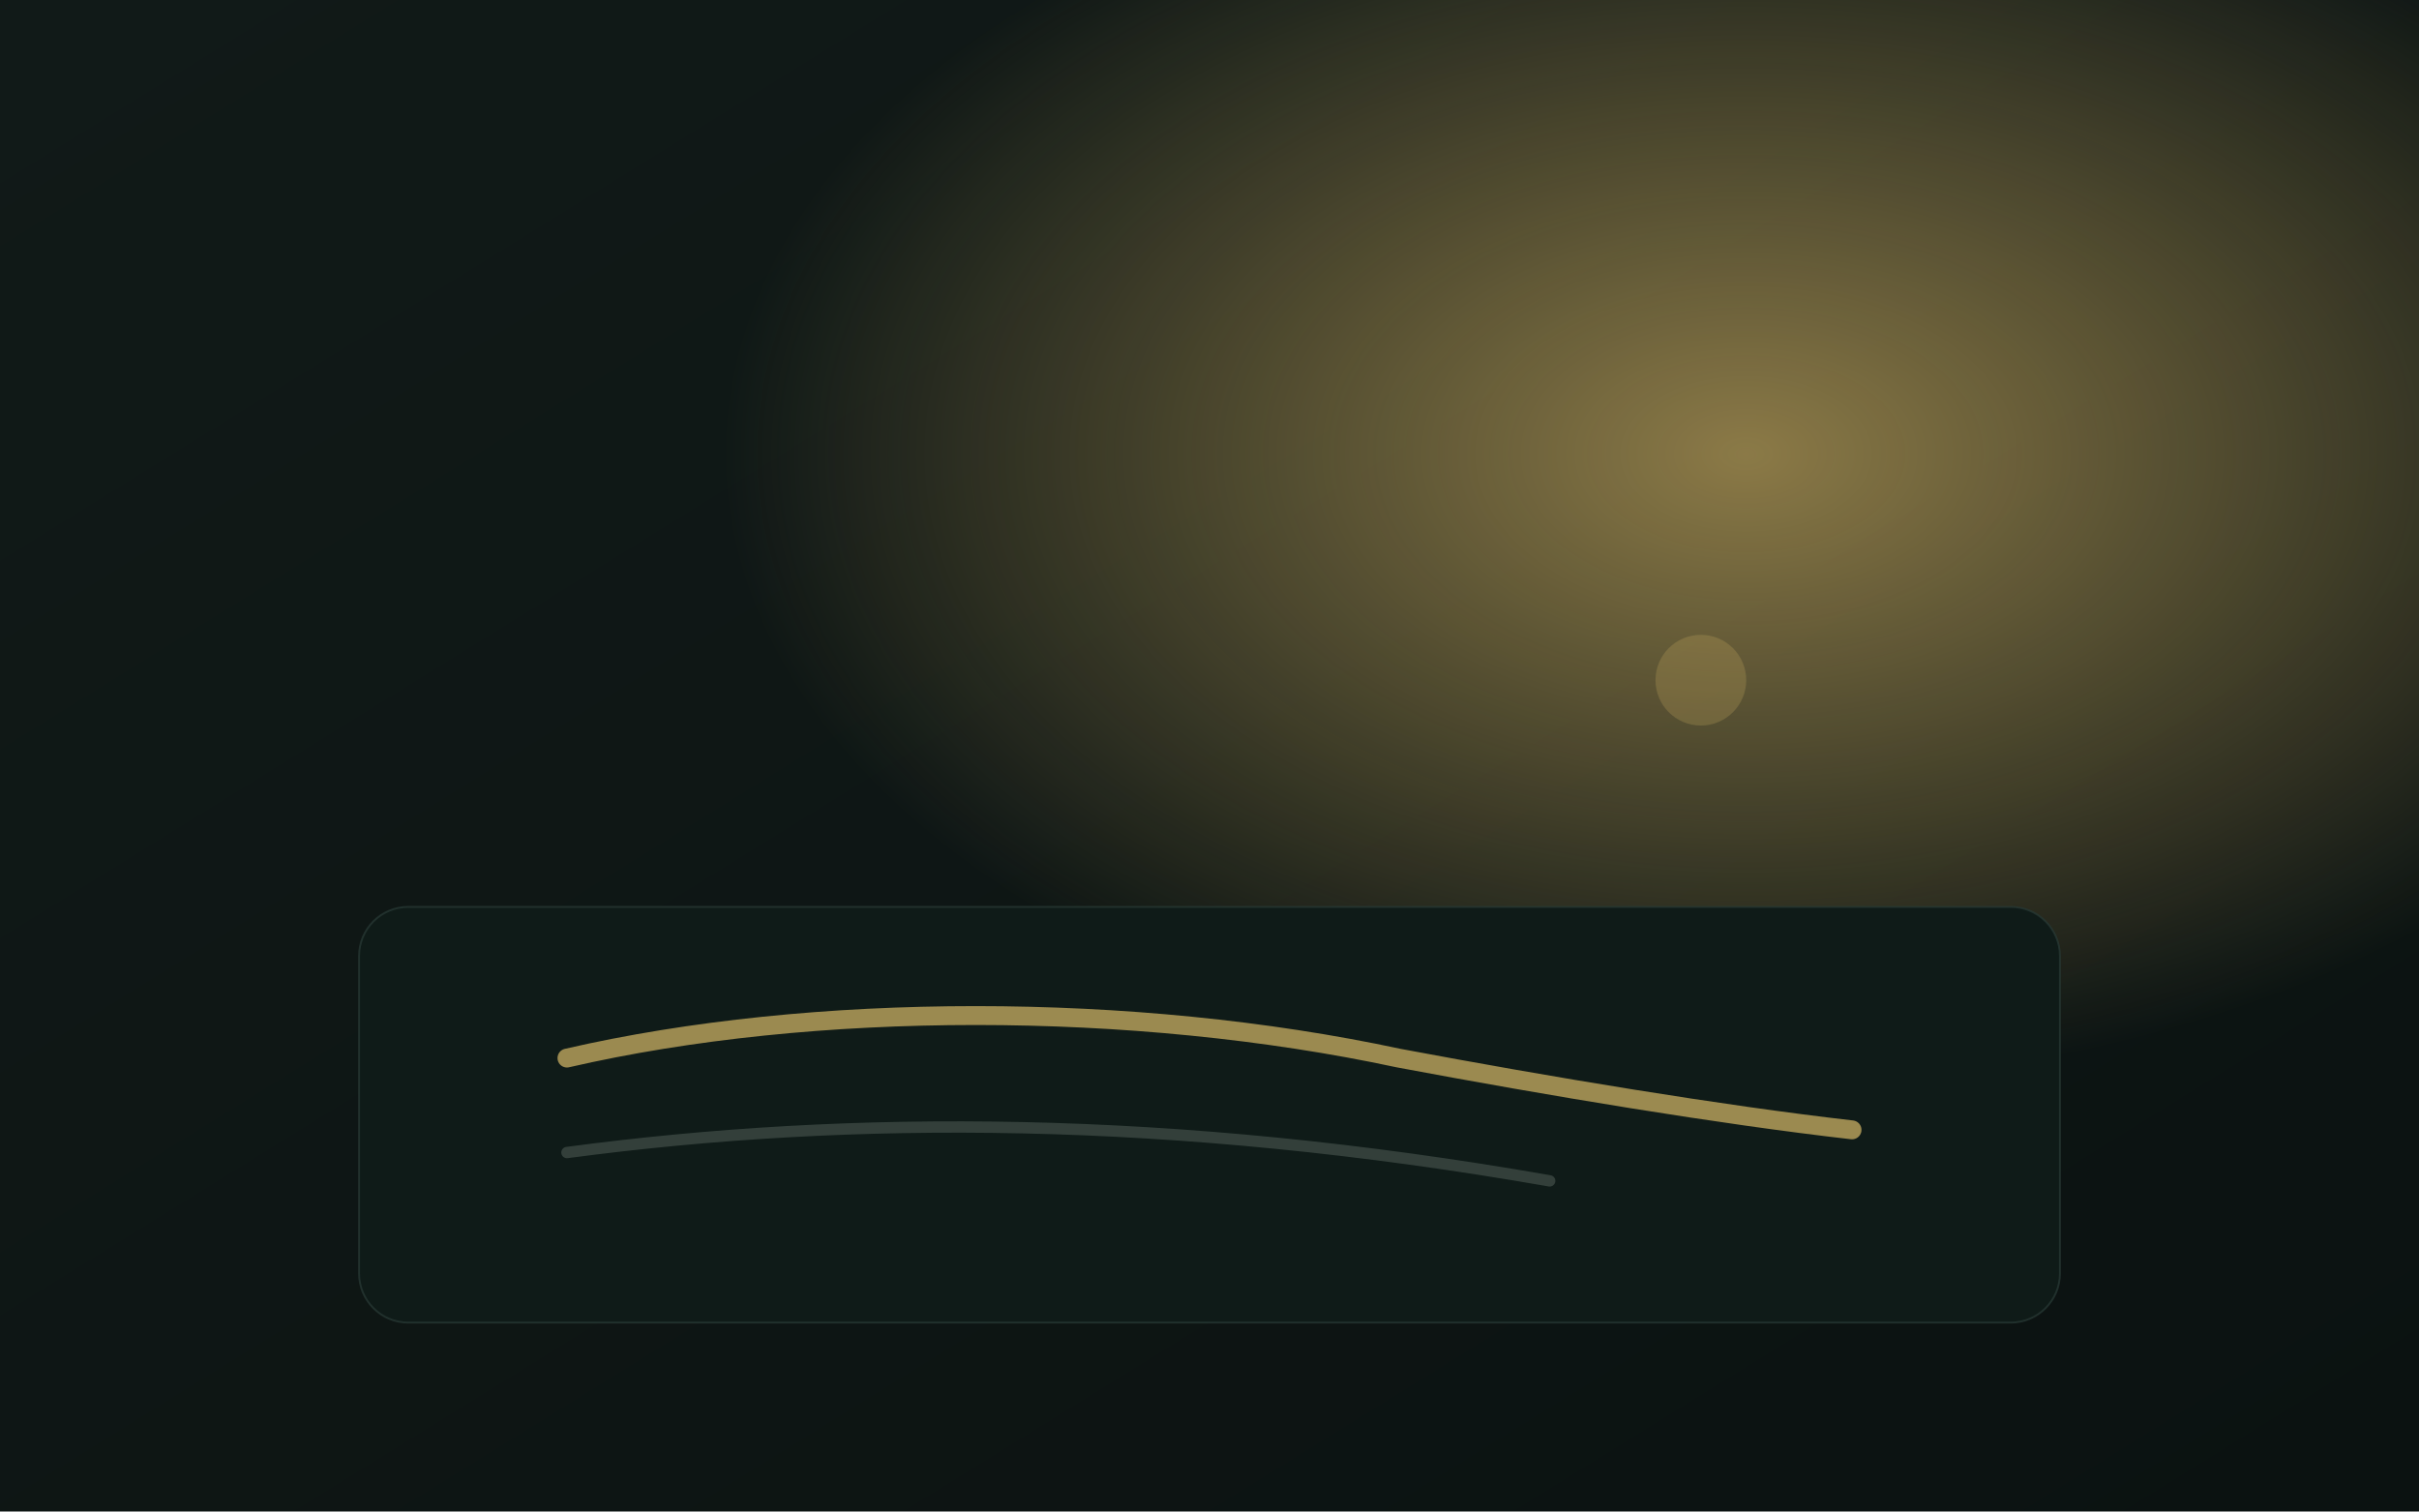
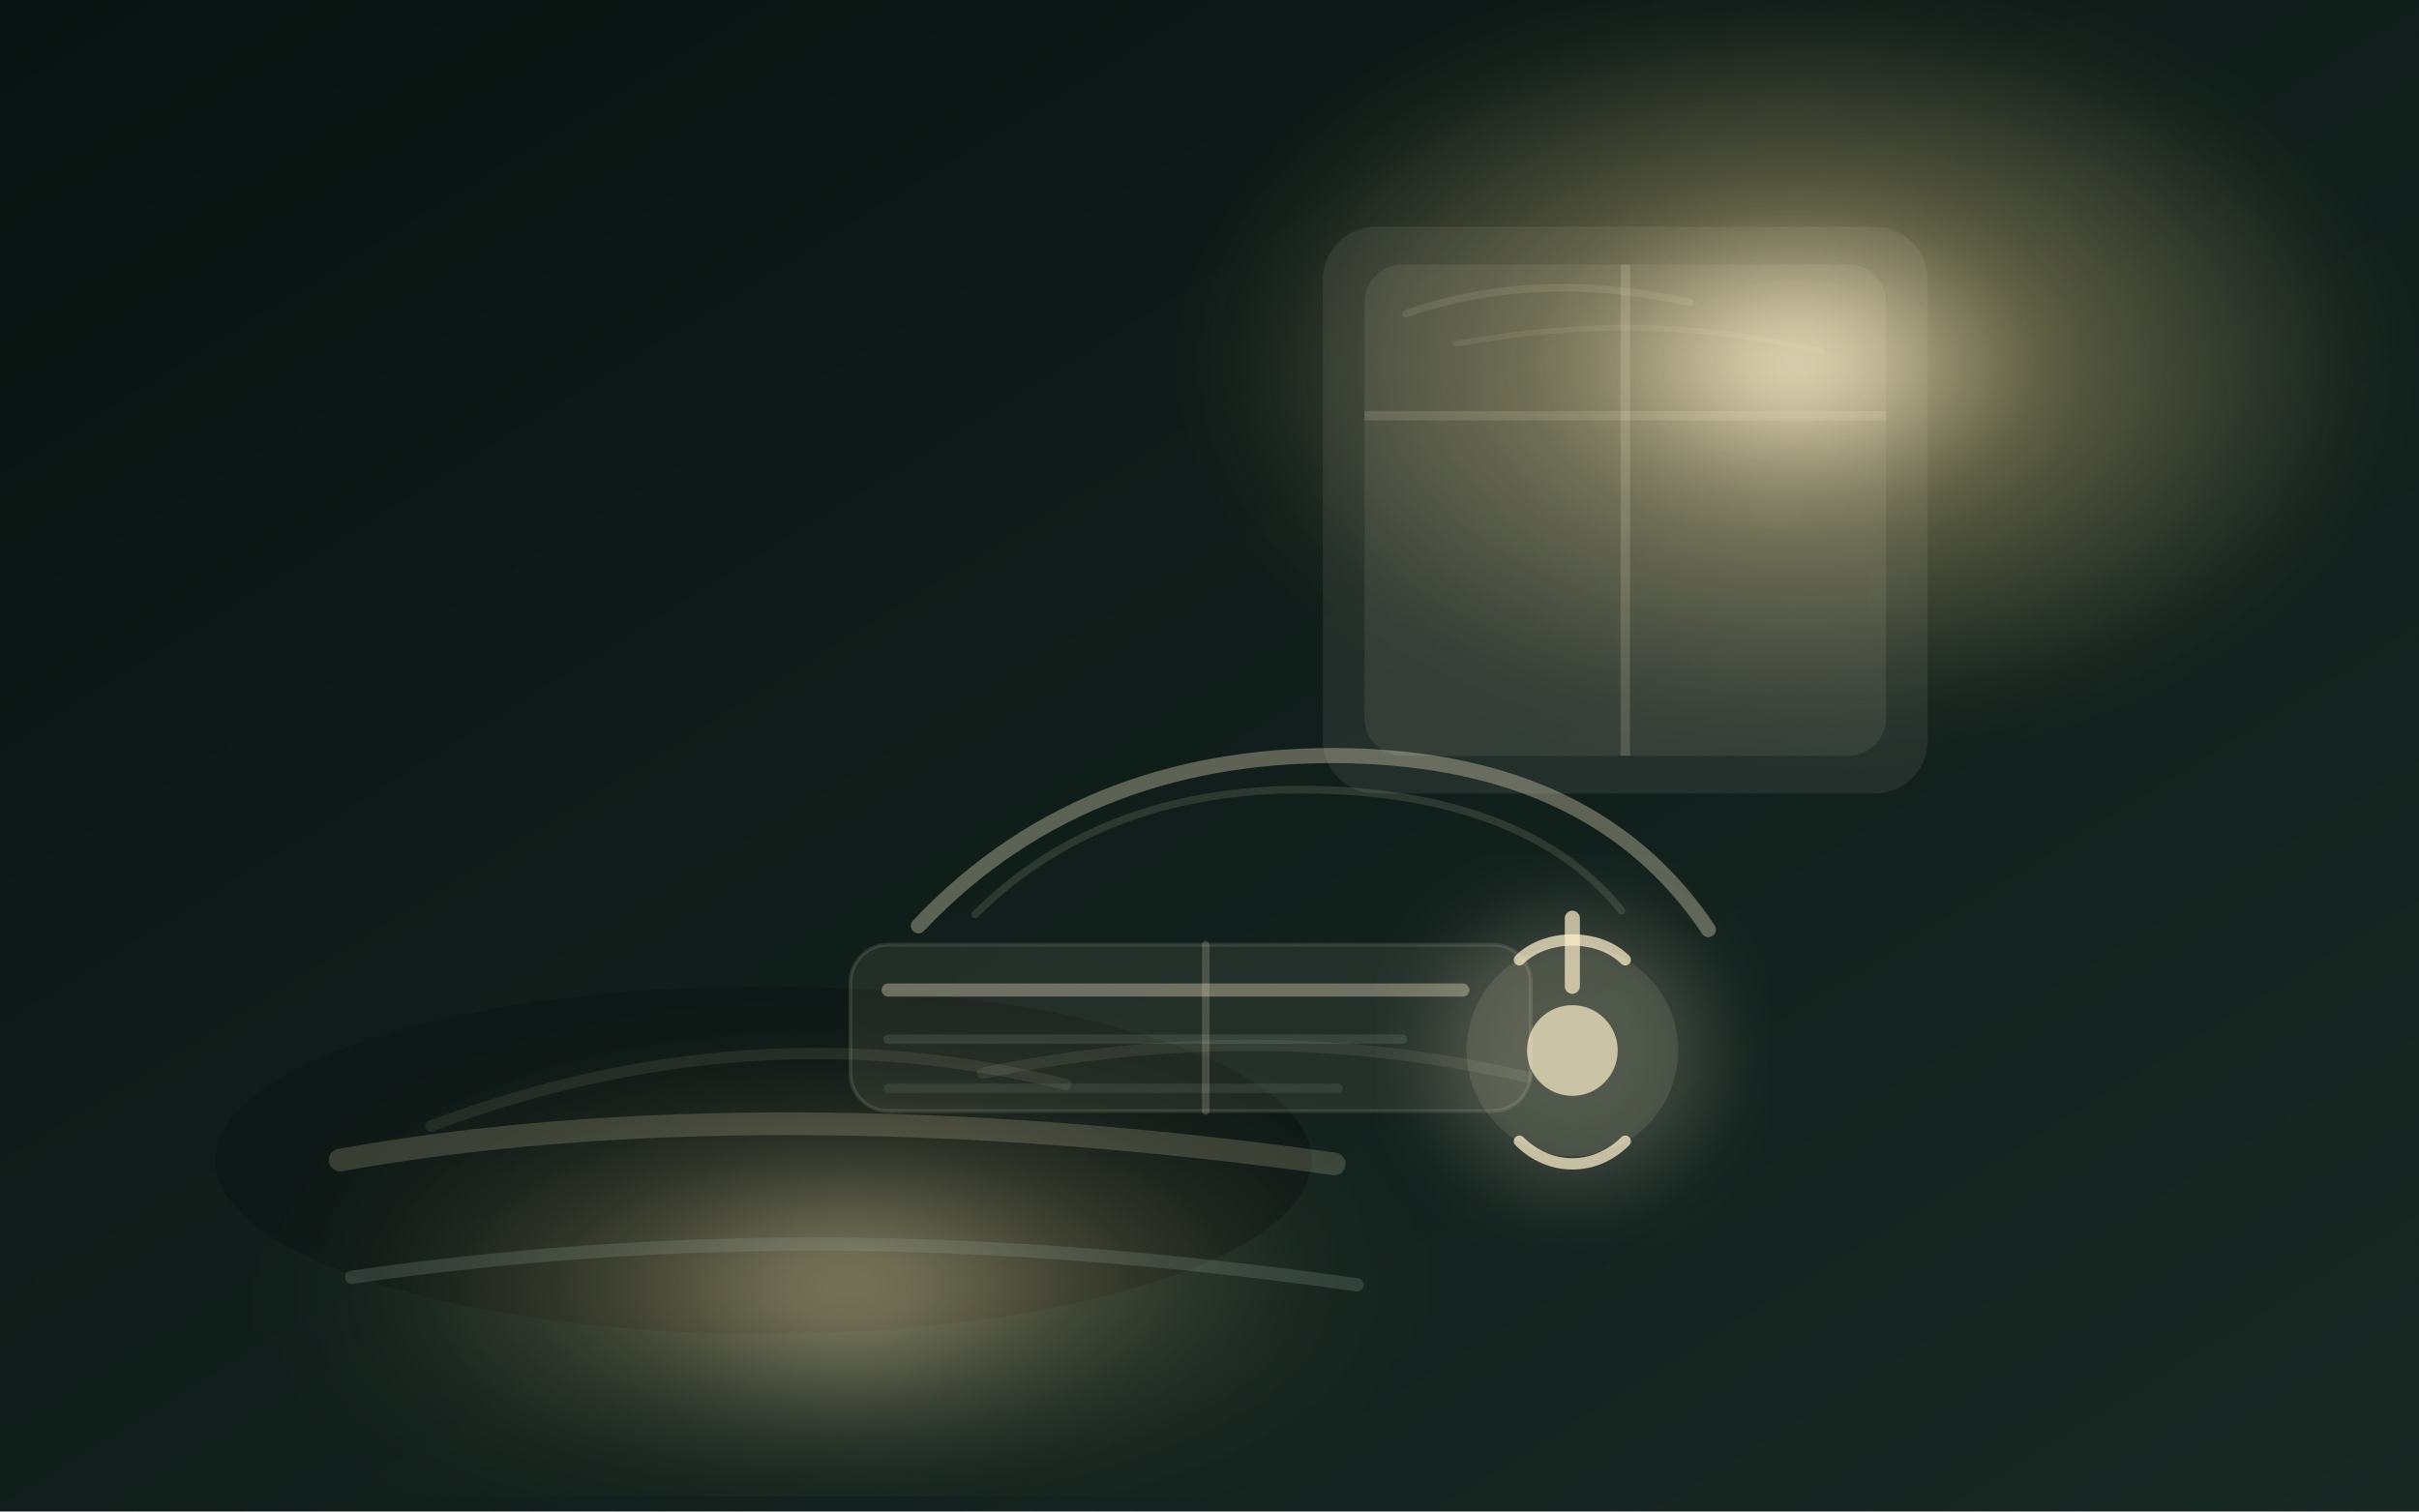
<svg xmlns="http://www.w3.org/2000/svg" viewBox="0 0 1280 800" role="img" aria-label="Gentle reading light">
  <defs>
    <linearGradient id="bg" x1="0" y1="0" x2="1" y2="1">
-       <stop offset="0%" stop-color="#111a18" />
-       <stop offset="100%" stop-color="#0b1211" />
+       <stop offset="0%" stop-color="#081210" />
+       <stop offset="100%" stop-color="#172823" />
    </linearGradient>
-     <radialGradient id="lamp" cx="72%" cy="30%" r="42%">
-       <stop offset="0%" stop-color="#d8b766" stop-opacity="0.62" />
-       <stop offset="100%" stop-color="#d8b766" stop-opacity="0" />
+     <radialGradient id="windowGlow" cx="74%" cy="24%" r="24%">
+       <stop offset="0%" stop-color="#fff3d1" stop-opacity="0.96" />
+       <stop offset="42%" stop-color="#f1d891" stop-opacity="0.34" />
+       <stop offset="100%" stop-color="#f1d891" stop-opacity="0" />
    </radialGradient>
+     <radialGradient id="lampGlow" cx="56%" cy="76%" r="36%">
+       <stop offset="0%" stop-color="#fff1ce" stop-opacity="0.94" />
+       <stop offset="42%" stop-color="#f1d891" stop-opacity="0.3" />
+       <stop offset="100%" stop-color="#f1d891" stop-opacity="0" />
+     </radialGradient>
+     <filter id="blur20" x="-20%" y="-20%" width="140%" height="140%">
+       <feGaussianBlur stdDeviation="20" />
+     </filter>
+     <filter id="blur40" x="-20%" y="-20%" width="140%" height="140%">
+       <feGaussianBlur stdDeviation="40" />
+     </filter>
+     <filter id="grain" x="-10%" y="-10%" width="120%" height="120%">
+       <feTurbulence type="fractalNoise" baseFrequency="0.8" numOctaves="2" seed="2" />
+       <feComponentTransfer>
+         <feFuncA type="table" tableValues="0 0.05" />
+       </feComponentTransfer>
+     </filter>
  </defs>
  <rect width="1280" height="800" fill="url(#bg)" />
-   <rect width="1280" height="800" fill="url(#lamp)" />
-   <rect x="190" y="480" width="900" height="220" rx="26" fill="#0f1b18" stroke="#273834" stroke-opacity="0.75" />
-   <path d="M300 560 C 430 530, 600 530, 740 560 C 820 575, 910 590, 980 598" fill="none" stroke="#d2b565" stroke-opacity="0.72" stroke-width="10" stroke-linecap="round" />
-   <path d="M300 610 C 450 590, 620 590, 820 625" fill="none" stroke="#8fa092" stroke-opacity="0.28" stroke-width="6" stroke-linecap="round" />
-   <circle cx="900" cy="360" r="24" fill="#d8b766" fill-opacity="0.22" />
+   <rect width="1280" height="800" fill="url(#windowGlow)" filter="url(#blur20)" />
+   <rect x="700" y="120" width="320" height="300" rx="28" fill="#f3eadc" fill-opacity="0.08" />
+   <rect x="722" y="140" width="276" height="260" rx="20" fill="#fff1ce" fill-opacity="0.08" />
+   <path d="M860 140 V400" stroke="#fff1ce" stroke-opacity="0.16" stroke-width="5" />
+   <path d="M722 220 H998" stroke="#fff1ce" stroke-opacity="0.14" stroke-width="5" />
+   <path d="M744 166 C 790 150, 840 148, 894 160" fill="none" stroke="#fff1ce" stroke-opacity="0.1" stroke-width="4" stroke-linecap="round" />
+   <path d="M770 182 C 838 170, 896 170, 964 186" fill="none" stroke="#fff1ce" stroke-opacity="0.08" stroke-width="3" stroke-linecap="round" />
+   <ellipse cx="404" cy="614" rx="290" ry="92" fill="#0d1715" fill-opacity="0.96" />
+   <ellipse cx="404" cy="618" rx="370" ry="124" fill="url(#lampGlow)" filter="url(#blur40)" />
+   <path d="M180 614 C 324 588, 506 588, 706 616" fill="none" stroke="#f8e7b7" stroke-opacity="0.18" stroke-width="12" stroke-linecap="round" />
+   <path d="M186 676 C 354 652, 520 652, 718 680" fill="none" stroke="#91a69a" stroke-opacity="0.22" stroke-width="7" stroke-linecap="round" />
+   <path d="M228 596 C 340 554, 452 546, 564 574" fill="none" stroke="#fff1ce" stroke-opacity="0.08" stroke-width="6" stroke-linecap="round" />
+   <path d="M520 568 C 616 548, 712 548, 808 570" fill="none" stroke="#fff1ce" stroke-opacity="0.08" stroke-width="6" stroke-linecap="round" />
+   <path d="M486 490 C 548 424, 628 398, 714 400 C 800 402, 864 432, 904 492" fill="none" stroke="#fff1ce" stroke-opacity="0.32" stroke-width="8" stroke-linecap="round" />
+   <path d="M516 484 C 562 438, 624 416, 698 418 C 772 420, 826 442, 858 482" fill="none" stroke="#fff1ce" stroke-opacity="0.12" stroke-width="4" stroke-linecap="round" />
+   <rect x="450" y="500" width="360" height="88" rx="20" fill="#f1e3c5" fill-opacity="0.08" stroke="#fff1ce" stroke-opacity="0.12" stroke-width="2" />
+   <path d="M470 524 H774" stroke="#fff1ce" stroke-opacity="0.34" stroke-width="7" stroke-linecap="round" />
+   <path d="M470 550 H742" stroke="#91a69a" stroke-opacity="0.18" stroke-width="5" stroke-linecap="round" />
+   <path d="M470 576 H708" stroke="#91a69a" stroke-opacity="0.14" stroke-width="5" stroke-linecap="round" />
+   <path d="M638 500 V588" stroke="#fff1ce" stroke-opacity="0.18" stroke-width="4" stroke-linecap="round" />
+   <ellipse cx="832" cy="556" rx="74" ry="74" fill="#fff1ce" fill-opacity="0.18" filter="url(#blur20)" />
+   <circle cx="832" cy="556" r="24" fill="#fff1ce" fill-opacity="0.7" />
+   <circle cx="832" cy="556" r="56" fill="#fff1ce" fill-opacity="0.1" />
+   <path d="M832 486 V522" stroke="#fff1ce" stroke-opacity="0.7" stroke-width="8" stroke-linecap="round" />
+   <path d="M804 508 C 818 494, 846 494, 860 508" fill="none" stroke="#fff1ce" stroke-opacity="0.72" stroke-width="6" stroke-linecap="round" />
+   <path d="M804 604 C 820 620, 844 620, 860 604" fill="none" stroke="#fff1ce" stroke-opacity="0.72" stroke-width="6" stroke-linecap="round" />
+   <circle cx="940" cy="266" r="10" fill="#fff1ce" fill-opacity="0.24" filter="url(#blur20)" />
+   <circle cx="910" cy="236" r="6" fill="#fff1ce" fill-opacity="0.16" filter="url(#blur20)" />
+   <circle cx="1000" cy="312" r="8" fill="#fff1ce" fill-opacity="0.18" filter="url(#blur20)" />
+   <rect width="1280" height="800" filter="url(#grain)" opacity="0.14" />
</svg>
